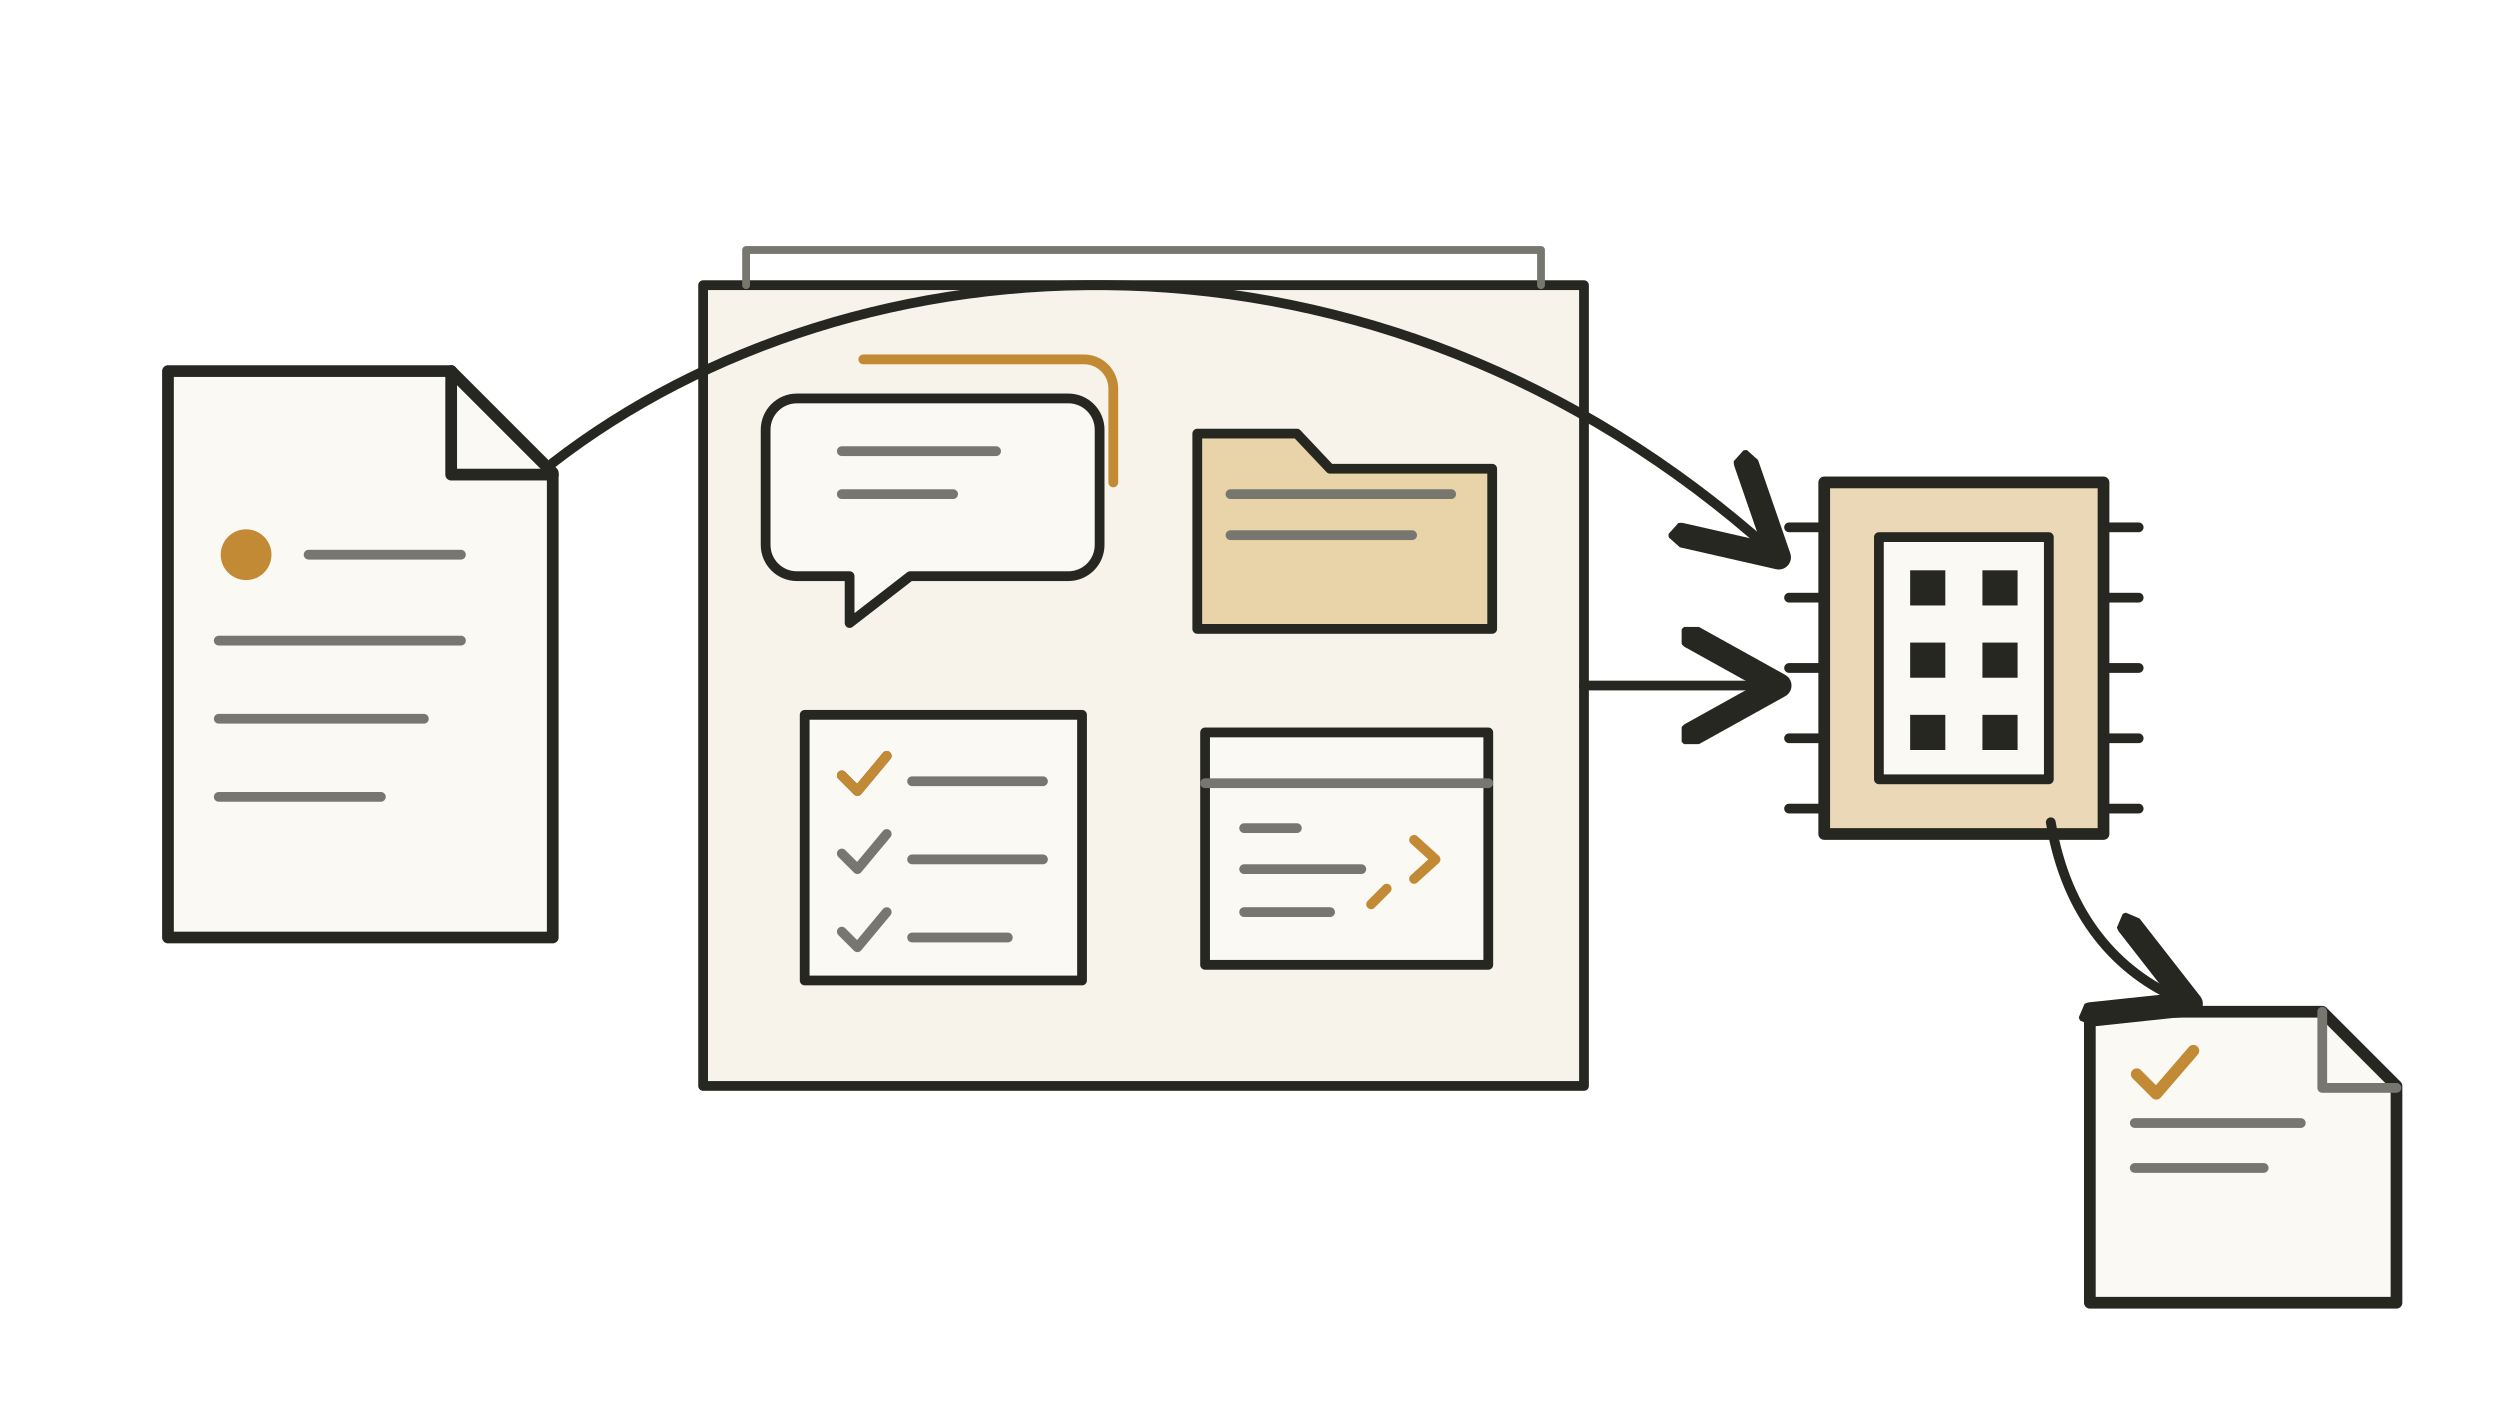
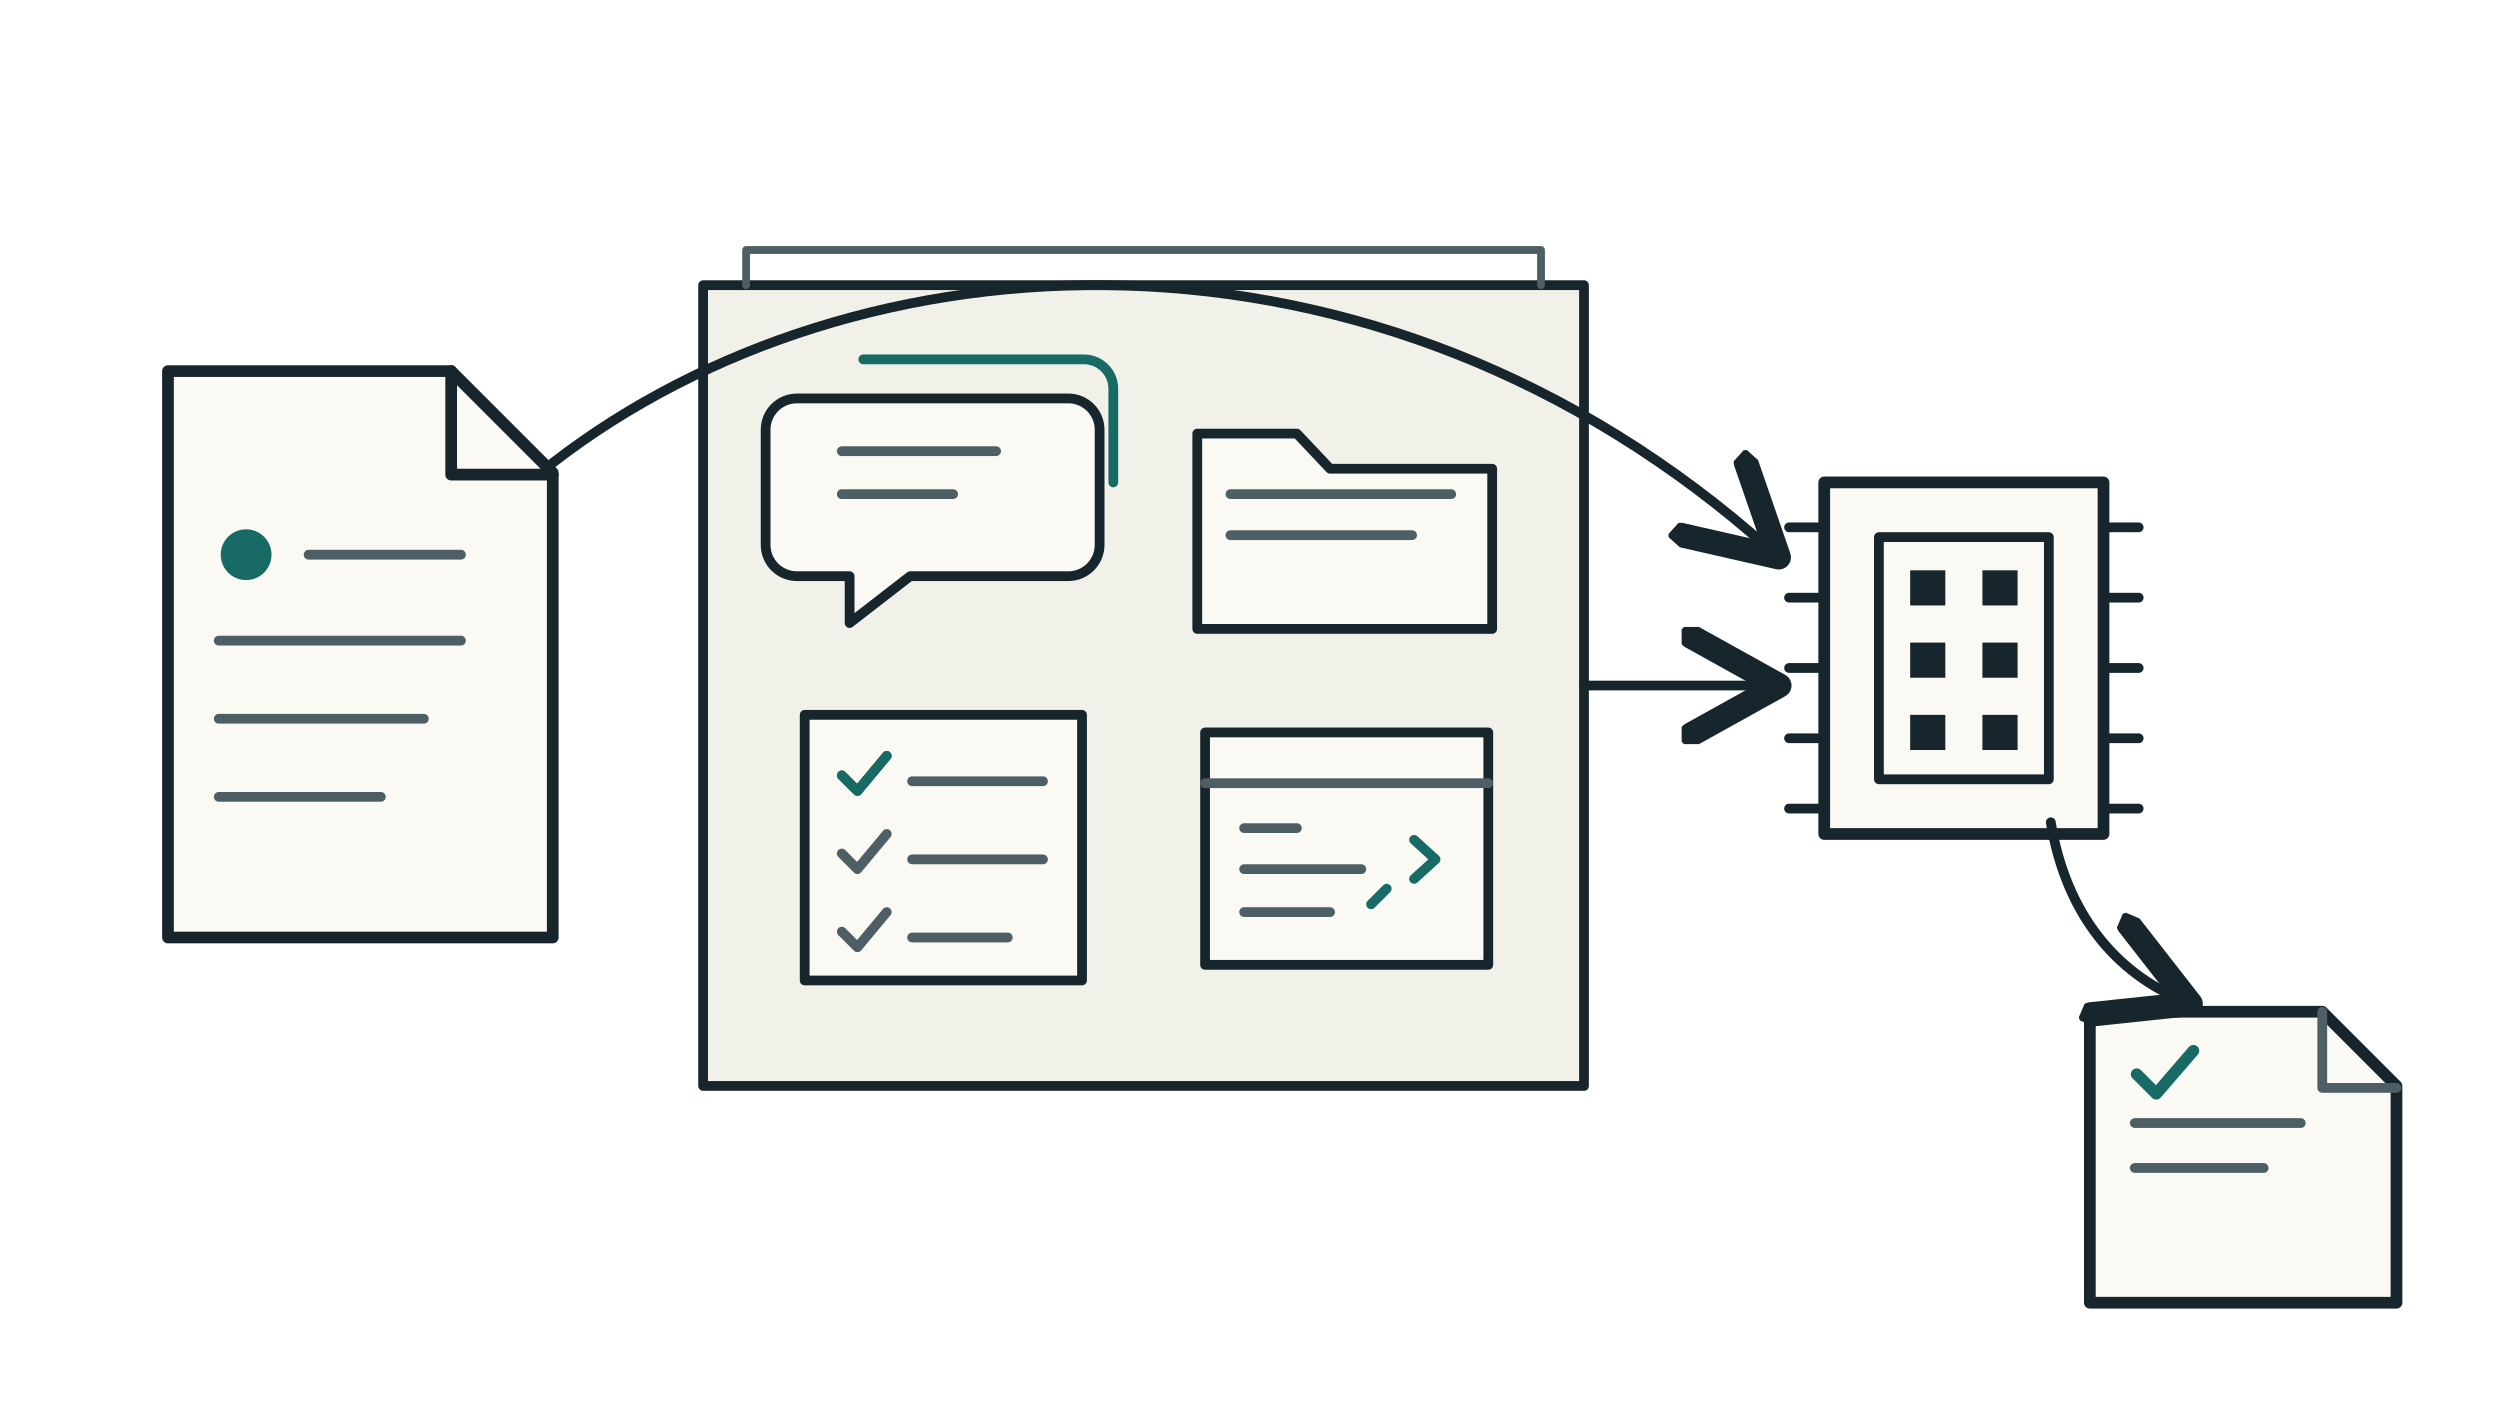
<svg xmlns="http://www.w3.org/2000/svg" viewBox="0 0 1280 720" role="img" aria-label="Prompt and a tray of relevant information flow into a model, which produces an output">
  <defs>
    <marker id="arrow" markerWidth="12" markerHeight="12" refX="9" refY="6" orient="auto">
-       <path d="M1 1 10 6 1 11" fill="none" stroke="#262720" stroke-width="2.5" stroke-linecap="round" stroke-linejoin="round" />
+       <path d="M1 1 10 6 1 11" fill="none" stroke="#17262D" stroke-width="2.5" stroke-linecap="round" stroke-linejoin="round" />
    </marker>
  </defs>
-   <g fill="none" stroke="#262720" stroke-width="6" stroke-linecap="round" stroke-linejoin="round">
-     <path d="M86 190h145l52 52v238H86z" fill="#fbf9f4" />
+   <g fill="none" stroke="#17262D" stroke-width="6" stroke-linecap="round" stroke-linejoin="round">
+     <path d="M86 190h145l52 52v238H86z" fill="#FAF9F4" />
    <path d="M231 190v53h52" />
-     <circle cx="126" cy="284" r="13" fill="#c28a35" stroke="none" />
-     <path d="M158 284h78M112 328h124M112 368h105M112 408h83" stroke="#77766f" stroke-width="5" />
-     <path d="M360 146h451v410H360z" fill="#f7f3eb" stroke-width="5" />
-     <path d="M382 146v-18h407v18" stroke="#77766f" stroke-width="4" />
-     <path d="M408 204h139a16 16 0 0 1 16 16v59a16 16 0 0 1-16 16h-81l-31 24v-24h-27a16 16 0 0 1-16-16v-59a16 16 0 0 1 16-16z" fill="#fbf9f4" stroke-width="5" />
-     <path d="M431 231h79M431 253h57" stroke="#77766f" stroke-width="5" />
-     <path d="M442 184h113a15 15 0 0 1 15 15v48" stroke="#c28a35" stroke-width="5" />
-     <path d="M613 222h51l17 18h83v82H613z" fill="#e9d4aa" stroke-width="5" />
-     <path d="M630 253h113M630 274h93" stroke="#77766f" stroke-width="5" />
-     <path d="M412 366h142v136H412z" fill="#fbf9f4" stroke-width="5" />
-     <path d="m431 397 8 8 15-18M467 400h67M431 437l8 8 15-18M467 440h67M431 477l8 8 15-18M467 480h49" stroke="#77766f" stroke-width="5" />
-     <path d="m431 397 8 8 15-18" stroke="#c28a35" stroke-width="5" />
-     <path d="M617 375h145v119H617z" fill="#fbf9f4" stroke-width="5" />
-     <path d="M617 401h145M637 424h27M637 445h60M637 467h44" stroke="#77766f" stroke-width="5" />
-     <path d="m724 430 11 10-11 10M710 455l-8 8" stroke="#c28a35" stroke-width="5" />
+     <circle cx="126" cy="284" r="13" fill="#176B64" stroke="none" />
+     <path d="M158 284h78M112 328h124M112 368h105M112 408h83" stroke="#4D5F64" stroke-width="5" />
+     <path d="M360 146h451v410H360z" fill="#F2F1E9" stroke-width="5" />
+     <path d="M382 146v-18h407v18" stroke="#4D5F64" stroke-width="4" />
+     <path d="M408 204h139a16 16 0 0 1 16 16v59a16 16 0 0 1-16 16h-81l-31 24v-24h-27a16 16 0 0 1-16-16v-59a16 16 0 0 1 16-16z" fill="#FAF9F4" stroke-width="5" />
+     <path d="M431 231h79M431 253h57" stroke="#4D5F64" stroke-width="5" />
+     <path d="M442 184h113a15 15 0 0 1 15 15v48" stroke="#176B64" stroke-width="5" />
+     <path d="M613 222h51l17 18h83v82H613z" fill="#FAF9F4" stroke-width="5" />
+     <path d="M630 253h113M630 274h93" stroke="#4D5F64" stroke-width="5" />
+     <path d="M412 366h142v136H412z" fill="#FAF9F4" stroke-width="5" />
+     <path d="m431 397 8 8 15-18M467 400h67M431 437l8 8 15-18M467 440h67M431 477l8 8 15-18M467 480h49" stroke="#4D5F64" stroke-width="5" />
+     <path d="m431 397 8 8 15-18" stroke="#176B64" stroke-width="5" />
+     <path d="M617 375h145v119H617z" fill="#FAF9F4" stroke-width="5" />
+     <path d="M617 401h145M637 424h27M637 445h60M637 467h44" stroke="#4D5F64" stroke-width="5" />
+     <path d="m724 430 11 10-11 10M710 455l-8 8" stroke="#176B64" stroke-width="5" />
    <path d="M283 237c155-120 421-137 624 45" marker-end="url(#arrow)" stroke-width="5" />
    <path d="M811 351h95" marker-end="url(#arrow)" stroke-width="5" />
-     <path d="M934 247h143v180H934z" fill="#ead8b7" stroke-width="6" />
-     <path d="M962 275h87v124h-87z" fill="#fbf9f4" stroke-width="5" />
-     <path d="M978 292h18v18h-18zM1015 292h18v18h-18zM978 329h18v18h-18zM1015 329h18v18h-18zM978 366h18v18h-18zM1015 366h18v18h-18z" fill="#262720" stroke="none" />
+     <path d="M934 247h143v180H934z" fill="#FAF9F4" stroke-width="6" />
+     <path d="M962 275h87v124h-87z" fill="#FAF9F4" stroke-width="5" />
+     <path d="M978 292h18v18h-18zM1015 292h18v18h-18zM978 329h18v18h-18zM1015 329h18v18h-18zM978 366h18v18h-18zM1015 366h18v18h-18z" fill="#17262D" stroke="none" />
    <path d="M934 270h-18M934 306h-18M934 342h-18M934 378h-18M934 414h-18M1077 270h18M1077 306h18M1077 342h18M1077 378h18M1077 414h18" stroke-width="5" />
-     <path d="M1070 518h119l38 38v111h-157z" fill="#fbf9f4" />
-     <path d="M1189 518v39h38M1093 575h85M1093 598h66" stroke="#77766f" stroke-width="5" />
-     <path d="m1094 550 10 10 19-22" stroke="#c28a35" stroke-width="6" />
+     <path d="M1070 518h119l38 38v111h-157z" fill="#FAF9F4" />
+     <path d="M1189 518v39h38M1093 575h85M1093 598h66" stroke="#4D5F64" stroke-width="5" />
+     <path d="m1094 550 10 10 19-22" stroke="#176B64" stroke-width="6" />
    <path d="M1050 421c8 48 34 77 67 91" marker-end="url(#arrow)" stroke-width="5" />
  </g>
</svg>
